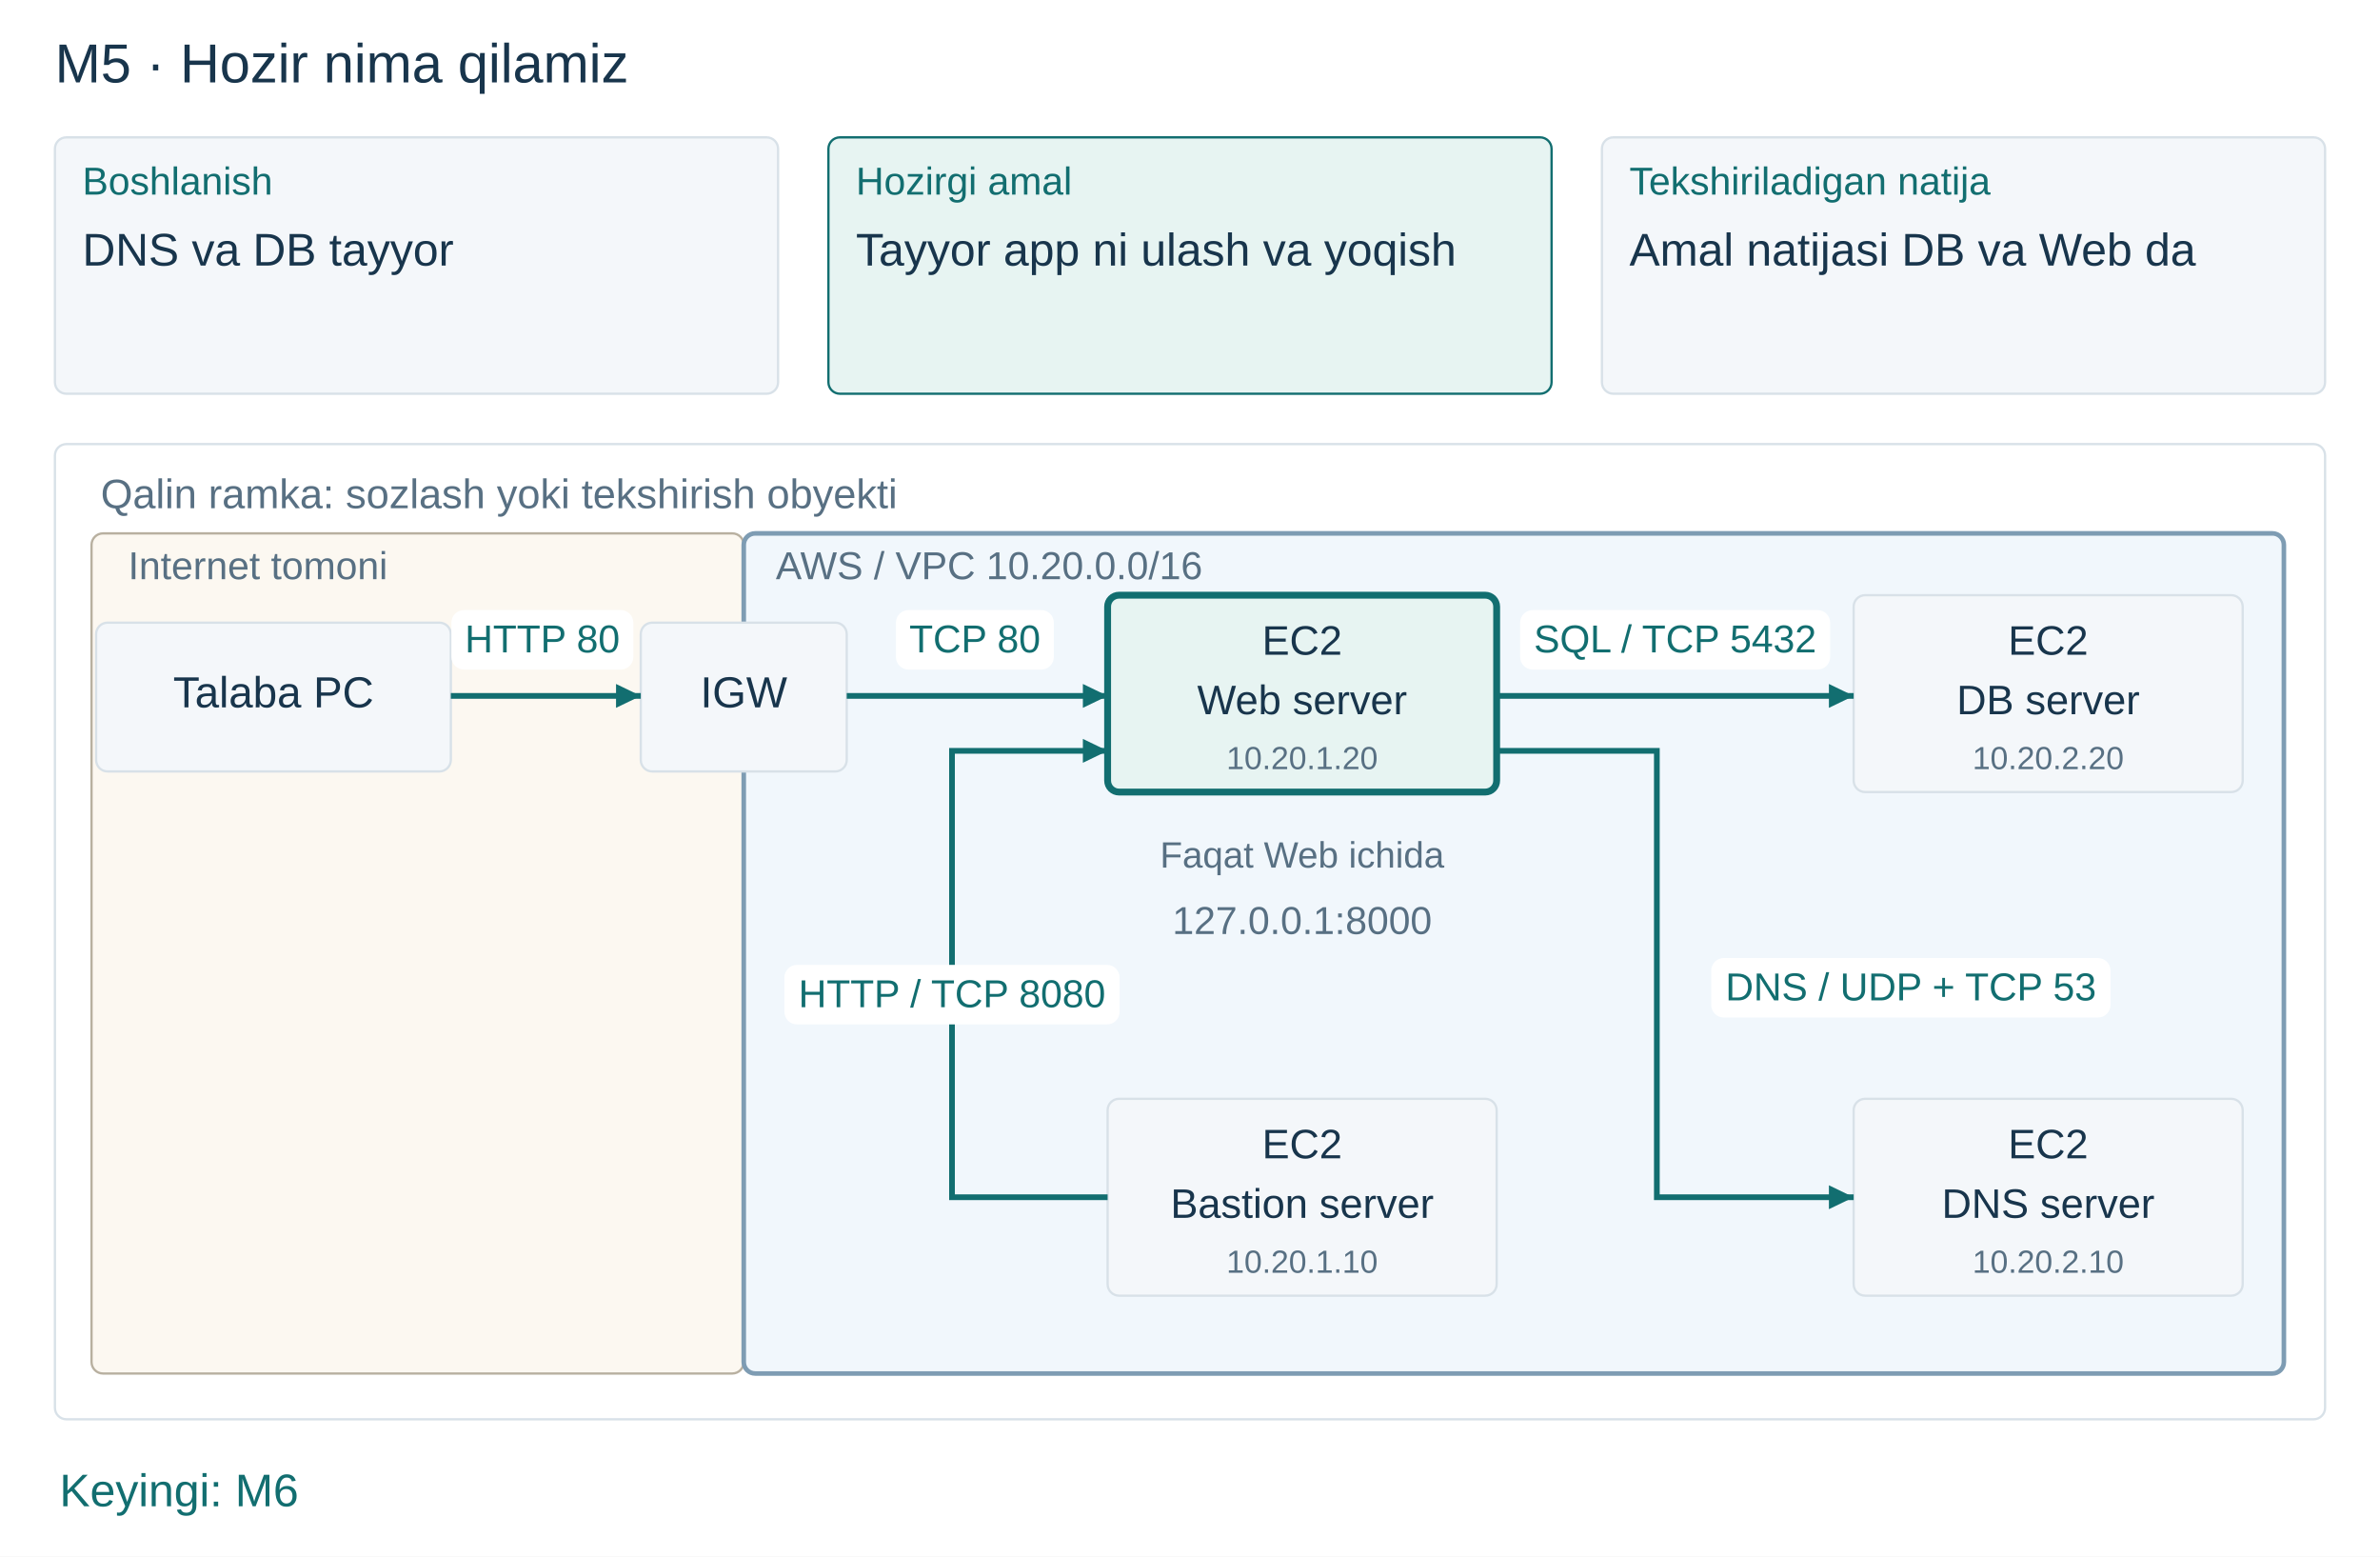
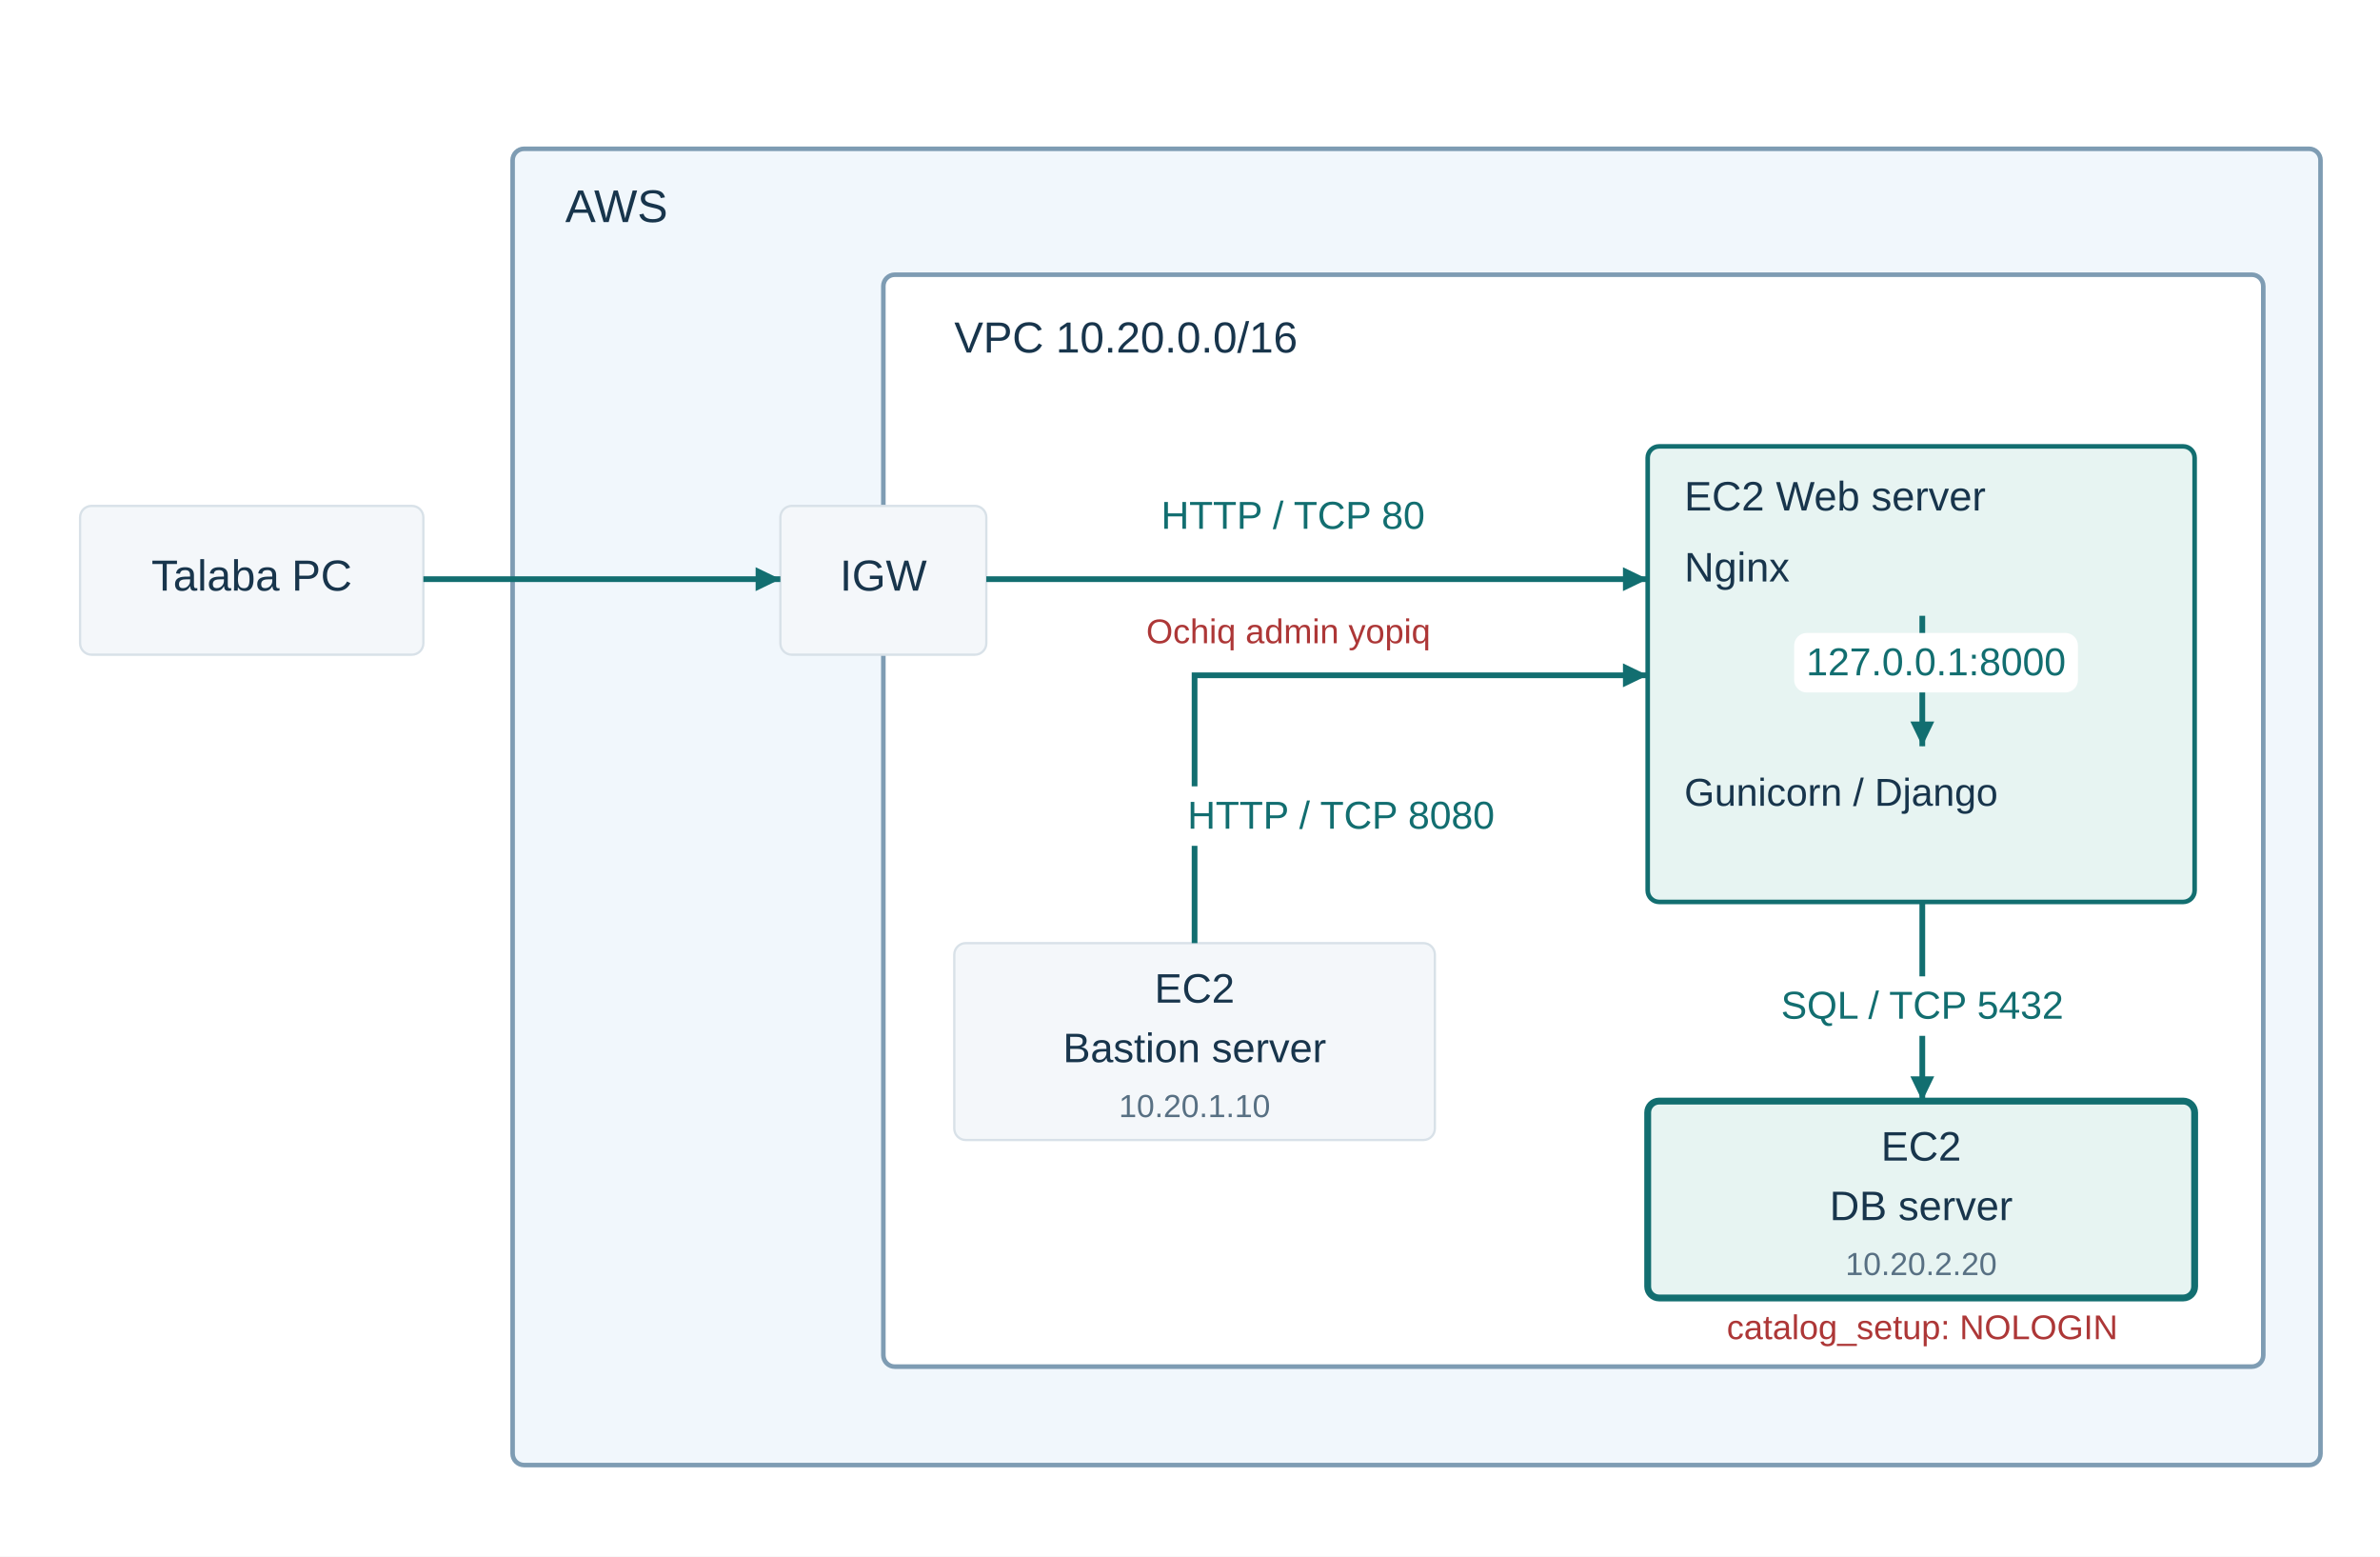
<svg xmlns="http://www.w3.org/2000/svg" width="1040" height="680" viewBox="0 0 1040 680" role="img">
  <rect width="1040" height="680" fill="white" />
-   <text x="24" y="36" font-size="24" font-family="Arial,MS Gothic,sans-serif" fill="#18354c">M5 · Hozir nima qilamiz</text>
-   <rect x="24" y="60" width="316" height="112" rx="5" fill="#f4f7fa" stroke="#d8e1e8" stroke-width="1" />
-   <text x="36" y="85" font-size="17" font-family="Arial,MS Gothic,sans-serif" fill="#126e70">Boshlanish</text>
-   <text x="36" y="116" font-size="20" font-family="Arial,MS Gothic,sans-serif" fill="#18354c">DNS va DB tayyor</text>
-   <rect x="362" y="60" width="316" height="112" rx="5" fill="#e7f4f2" stroke="#126e70" stroke-width="1" />
-   <text x="374" y="85" font-size="17" font-family="Arial,MS Gothic,sans-serif" fill="#126e70">Hozirgi amal</text>
-   <text x="374" y="116" font-size="20" font-family="Arial,MS Gothic,sans-serif" fill="#18354c">Tayyor app ni ulash va yoqish</text>
-   <rect x="700" y="60" width="316" height="112" rx="5" fill="#f4f7fa" stroke="#d8e1e8" stroke-width="1" />
-   <text x="712" y="85" font-size="17" font-family="Arial,MS Gothic,sans-serif" fill="#126e70">Tekshiriladigan natija</text>
-   <text x="712" y="116" font-size="20" font-family="Arial,MS Gothic,sans-serif" fill="#18354c">Amal natijasi DB va Web da</text>
-   <rect x="24" y="194" width="992" height="426" rx="5" fill="white" stroke="#d8e1e8" stroke-width="1" />
-   <text x="44" y="222" font-size="18" font-family="Arial,MS Gothic,sans-serif" fill="#587083">Qalin ramka: sozlash yoki tekshirish obyekti</text>
-   <rect x="40" y="233" width="285" height="367" rx="5" fill="#fcf8f1" stroke="#b8b0a0" stroke-width="1" />
-   <rect x="325" y="233" width="673" height="367" rx="5" fill="#f1f7fc" stroke="#7e9cb3" stroke-width="2" />
-   <text x="56" y="253" font-size="17" font-family="Arial,MS Gothic,sans-serif" fill="#587083">Internet tomoni</text>
-   <text x="339" y="253" font-size="17" font-family="Arial,MS Gothic,sans-serif" fill="#587083">AWS / VPC 10.20.0.0/16</text>
-   <rect x="42" y="272" width="155" height="65" rx="5" fill="#f4f7fa" stroke="#d8e1e8" stroke-width="1" />
-   <text x="119.5" y="309" font-size="19" font-family="Arial,MS Gothic,sans-serif" fill="#18354c" text-anchor="middle">Talaba PC</text>
-   <rect x="280" y="272" width="90" height="65" rx="5" fill="#f4f7fa" stroke="#d8e1e8" stroke-width="1" />
-   <text x="325.0" y="309" font-size="19" font-family="Arial,MS Gothic,sans-serif" fill="#18354c" text-anchor="middle">IGW</text>
-   <rect x="484" y="260" width="170" height="86" rx="5" fill="#e7f4f2" stroke="#126e70" stroke-width="3" />
-   <text x="569.0" y="286" font-size="18" font-family="Arial,MS Gothic,sans-serif" fill="#18354c" text-anchor="middle">EC2</text>
-   <text x="569.0" y="312" font-size="18" font-family="Arial,MS Gothic,sans-serif" fill="#18354c" text-anchor="middle">Web server</text>
-   <text x="569.0" y="336" font-size="14" font-family="Arial,MS Gothic,sans-serif" fill="#587083" text-anchor="middle">10.20.1.20</text>
-   <rect x="810" y="260" width="170" height="86" rx="5" fill="#f4f7fa" stroke="#d8e1e8" stroke-width="1" />
-   <text x="895.0" y="286" font-size="18" font-family="Arial,MS Gothic,sans-serif" fill="#18354c" text-anchor="middle">EC2</text>
-   <text x="895.0" y="312" font-size="18" font-family="Arial,MS Gothic,sans-serif" fill="#18354c" text-anchor="middle">DB server</text>
-   <text x="895.0" y="336" font-size="14" font-family="Arial,MS Gothic,sans-serif" fill="#587083" text-anchor="middle">10.20.2.20</text>
-   <rect x="484" y="480" width="170" height="86" rx="5" fill="#f4f7fa" stroke="#d8e1e8" stroke-width="1" />
-   <text x="569.0" y="506" font-size="18" font-family="Arial,MS Gothic,sans-serif" fill="#18354c" text-anchor="middle">EC2</text>
-   <text x="569.0" y="532" font-size="18" font-family="Arial,MS Gothic,sans-serif" fill="#18354c" text-anchor="middle">Bastion server</text>
-   <text x="569.0" y="556" font-size="14" font-family="Arial,MS Gothic,sans-serif" fill="#587083" text-anchor="middle">10.20.1.10</text>
-   <rect x="810" y="480" width="170" height="86" rx="5" fill="#f4f7fa" stroke="#d8e1e8" stroke-width="1" />
-   <text x="895.0" y="506" font-size="18" font-family="Arial,MS Gothic,sans-serif" fill="#18354c" text-anchor="middle">EC2</text>
-   <text x="895.0" y="532" font-size="18" font-family="Arial,MS Gothic,sans-serif" fill="#18354c" text-anchor="middle">DNS server</text>
-   <text x="895.0" y="556" font-size="14" font-family="Arial,MS Gothic,sans-serif" fill="#587083" text-anchor="middle">10.20.2.10</text>
-   <polyline points="197,304 280,304" fill="none" stroke="#126e70" stroke-width="2.5" />
-   <polygon points="280.00,304.00 269.19,309.22 269.19,298.78" fill="#126e70" />
-   <rect x="197.754" y="267" width="78.492" height="25" rx="5" fill="white" stroke="white" stroke-width="1" />
-   <text x="237" y="285" font-size="17" font-family="Arial,MS Gothic,sans-serif" fill="#126e70" text-anchor="middle">HTTP 80</text>
-   <polyline points="370,304 484,304" fill="none" stroke="#126e70" stroke-width="2.5" />
-   <polygon points="484.00,304.00 473.19,309.22 473.19,298.78" fill="#126e70" />
-   <rect x="392.004" y="267" width="67.992" height="25" rx="5" fill="white" stroke="white" stroke-width="1" />
-   <text x="426" y="285" font-size="17" font-family="Arial,MS Gothic,sans-serif" fill="#126e70" text-anchor="middle">TCP 80</text>
-   <polyline points="654,304 810,304" fill="none" stroke="#126e70" stroke-width="2.5" />
-   <polygon points="810.00,304.00 799.19,309.22 799.19,298.78" fill="#126e70" />
-   <rect x="664.762" y="267" width="134.477" height="25" rx="5" fill="white" stroke="white" stroke-width="1" />
-   <text x="732" y="285" font-size="17" font-family="Arial,MS Gothic,sans-serif" fill="#126e70" text-anchor="middle">SQL / TCP 5432</text>
-   <polyline points="484,523 416,523 416,328 484,328" fill="none" stroke="#126e70" stroke-width="2.5" />
-   <polygon points="484.00,328.00 473.19,333.22 473.19,322.78" fill="#126e70" />
-   <rect x="343.262" y="422" width="145.477" height="25" rx="5" fill="white" stroke="white" stroke-width="1" />
-   <text x="416" y="440" font-size="17" font-family="Arial,MS Gothic,sans-serif" fill="#126e70" text-anchor="middle">HTTP / TCP 8080</text>
-   <polyline points="654,328 724,328 724,523 810,523" fill="none" stroke="#126e70" stroke-width="2.5" />
-   <polygon points="810.00,523.00 799.19,528.22 799.19,517.78" fill="#126e70" />
-   <rect x="748.262" y="419" width="173.477" height="25" rx="5" fill="white" stroke="white" stroke-width="1" />
-   <text x="835" y="437" font-size="17" font-family="Arial,MS Gothic,sans-serif" fill="#126e70" text-anchor="middle">DNS / UDP + TCP 53</text>
-   <text x="569" y="379" font-size="16" font-family="Arial,MS Gothic,sans-serif" fill="#587083" text-anchor="middle">Faqat Web ichida</text>
-   <text x="569" y="408" font-size="17" font-family="Arial,MS Gothic,sans-serif" fill="#587083" text-anchor="middle">127.0.0.1:8000</text>
-   <text x="26" y="658" font-size="20" font-family="Arial,MS Gothic,sans-serif" fill="#126e70">Keyingi: M6</text>
+   <rect x="224" y="65" width="790" height="575" rx="5" fill="#f1f7fc" stroke="#7e9cb3" stroke-width="2" />
+   <text x="247" y="97" font-size="20" font-family="Arial,MS Gothic,sans-serif" fill="#18354c">AWS</text>
+   <rect x="386" y="120" width="603" height="477" rx="5" fill="white" stroke="#7e9cb3" stroke-width="2" />
+   <text x="417" y="154" font-size="19" font-family="Arial,MS Gothic,sans-serif" fill="#18354c">VPC  10.20.0.0/16</text>
+   <rect x="35" y="221" width="150" height="65" rx="5" fill="#f4f7fa" stroke="#d8e1e8" stroke-width="1" />
+   <text x="110.0" y="258" font-size="19" font-family="Arial,MS Gothic,sans-serif" fill="#18354c" text-anchor="middle">Talaba PC</text>
+   <rect x="341" y="221" width="90" height="65" rx="5" fill="#f4f7fa" stroke="#d8e1e8" stroke-width="1" />
+   <text x="386.0" y="258" font-size="19" font-family="Arial,MS Gothic,sans-serif" fill="#18354c" text-anchor="middle">IGW</text>
+   <polyline points="185,253 341,253" fill="none" stroke="#126e70" stroke-width="2.5" />
+   <polygon points="341.00,253.00 330.19,258.22 330.19,247.78" fill="#126e70" />
+   <polyline points="431,253 720,253" fill="none" stroke="#126e70" stroke-width="2.5" />
+   <polygon points="720.00,253.00 709.19,258.22 709.19,247.78" fill="#126e70" />
+   <rect x="501.762" y="213" width="126.477" height="25" rx="5" fill="white" stroke="white" stroke-width="1" />
+   <text x="565" y="231" font-size="17" font-family="Arial,MS Gothic,sans-serif" fill="#126e70" text-anchor="middle">HTTP / TCP 80</text>
+   <rect x="417" y="412" width="210" height="86" rx="5" fill="#f4f7fa" stroke="#d8e1e8" stroke-width="1" />
+   <text x="522.0" y="438" font-size="18" font-family="Arial,MS Gothic,sans-serif" fill="#18354c" text-anchor="middle">EC2</text>
+   <text x="522.0" y="464" font-size="18" font-family="Arial,MS Gothic,sans-serif" fill="#18354c" text-anchor="middle">Bastion server</text>
+   <text x="522.0" y="488" font-size="14" font-family="Arial,MS Gothic,sans-serif" fill="#587083" text-anchor="middle">10.20.1.10</text>
+   <polyline points="522,412 522,295 720,295" fill="none" stroke="#126e70" stroke-width="2.5" />
+   <polygon points="720.00,295.00 709.19,300.22 709.19,289.78" fill="#126e70" />
+   <rect x="513.262" y="344" width="145.477" height="25" rx="5" fill="white" stroke="white" stroke-width="1" />
+   <text x="586" y="362" font-size="17" font-family="Arial,MS Gothic,sans-serif" fill="#126e70" text-anchor="middle">HTTP / TCP 8080</text>
+   <rect x="720" y="195" width="239" height="199" rx="5" fill="#e7f4f2" stroke="#126e70" stroke-width="2" />
+   <text x="736" y="223" font-size="18" font-family="Arial,MS Gothic,sans-serif" fill="#18354c">EC2 Web server</text>
+   <text x="736" y="254" font-size="18" font-family="Arial,MS Gothic,sans-serif" fill="#18354c">Nginx</text>
+   <polyline points="840,269 840,326" fill="none" stroke="#126e70" stroke-width="2.5" />
+   <polygon points="840.00,326.00 834.78,315.19 845.22,315.19" fill="#126e70" />
+   <rect x="784.5" y="277" width="123.0" height="25" rx="5" fill="white" stroke="white" stroke-width="1" />
+   <text x="846" y="295" font-size="17" font-family="Arial,MS Gothic,sans-serif" fill="#126e70" text-anchor="middle">127.0.0.1:8000</text>
+   <text x="736" y="352" font-size="17" font-family="Arial,MS Gothic,sans-serif" fill="#18354c">Gunicorn / Django</text>
+   <rect x="720" y="481" width="239" height="86" rx="5" fill="#e7f4f2" stroke="#126e70" stroke-width="3" />
+   <text x="839.5" y="507" font-size="18" font-family="Arial,MS Gothic,sans-serif" fill="#18354c" text-anchor="middle">EC2</text>
+   <text x="839.5" y="533" font-size="18" font-family="Arial,MS Gothic,sans-serif" fill="#18354c" text-anchor="middle">DB server</text>
+   <text x="839.5" y="557" font-size="14" font-family="Arial,MS Gothic,sans-serif" fill="#587083" text-anchor="middle">10.20.2.20</text>
+   <polyline points="840,394 840,481" fill="none" stroke="#126e70" stroke-width="2.5" />
+   <polygon points="840.00,481.00 834.78,470.19 845.22,470.19" fill="#126e70" />
+   <rect x="772.762" y="427" width="134.477" height="25" rx="5" fill="white" stroke="white" stroke-width="1" />
+   <text x="840" y="445" font-size="17" font-family="Arial,MS Gothic,sans-serif" fill="#126e70" text-anchor="middle">SQL / TCP 5432</text>
+   <text x="563" y="281" font-size="15" font-family="Arial,MS Gothic,sans-serif" fill="#ad3737" text-anchor="middle">Ochiq admin yopiq</text>
+   <text x="840" y="585" font-size="15" font-family="Arial,MS Gothic,sans-serif" fill="#ad3737" text-anchor="middle">catalog_setup: NOLOGIN</text>
</svg>
